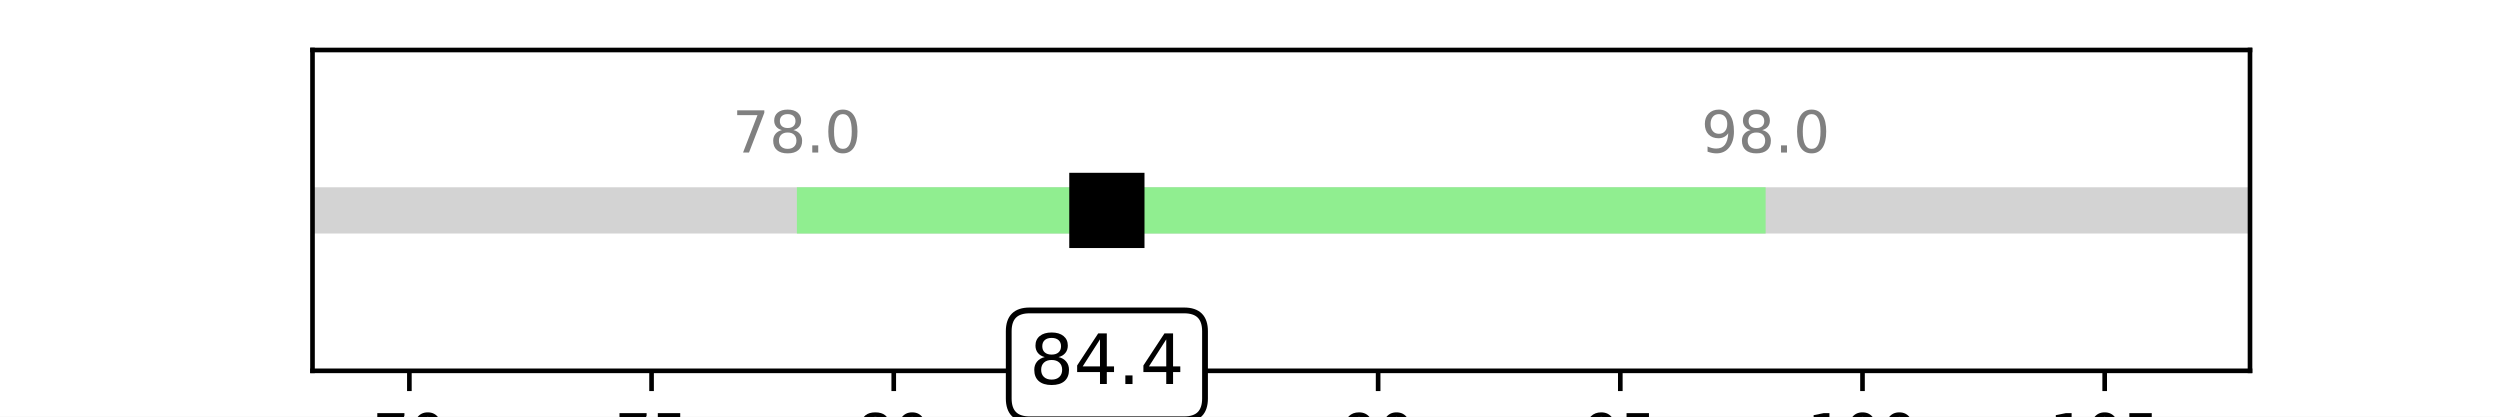
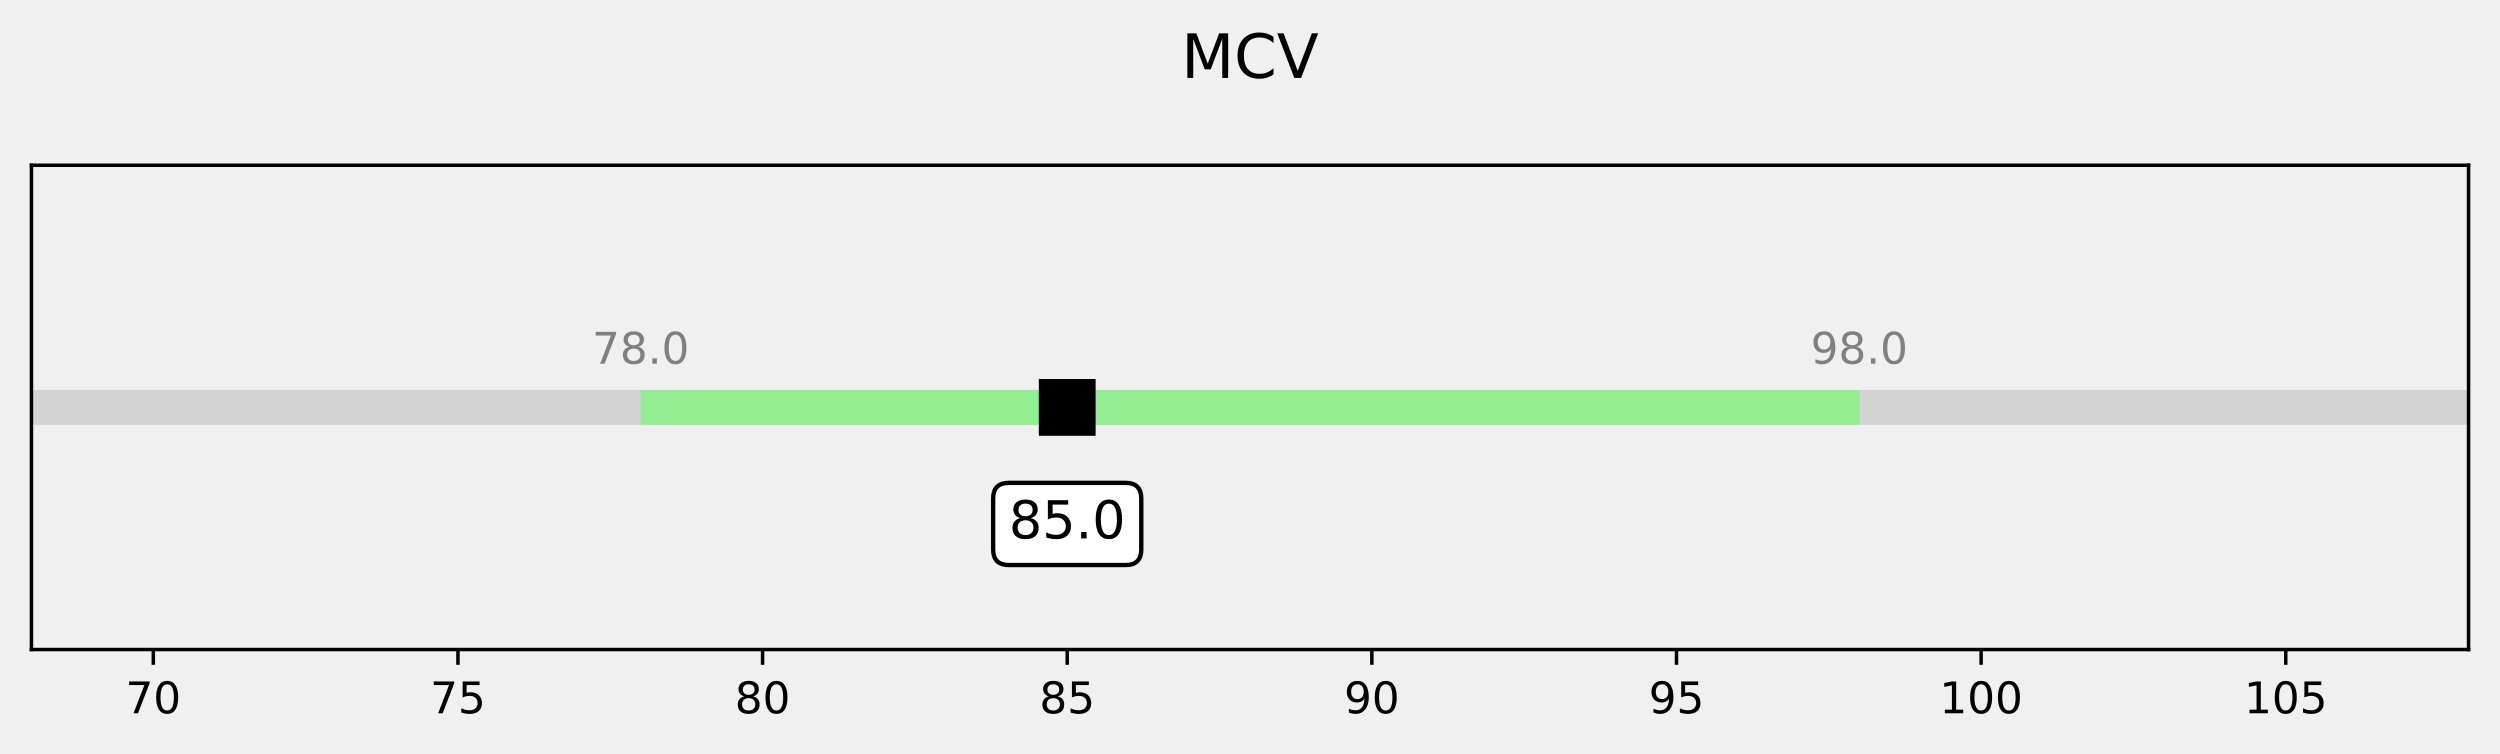
- <svg xmlns="http://www.w3.org/2000/svg" xmlns:xlink="http://www.w3.org/1999/xlink" width="432pt" height="72pt" viewBox="0 0 432 72" version="1.1">
+ <svg xmlns="http://www.w3.org/2000/svg" xmlns:xlink="http://www.w3.org/1999/xlink" width="572.4pt" height="172.596pt" viewBox="0 0 572.4 172.596" version="1.1">
  <defs>
    <style type="text/css">*{stroke-linejoin: round; stroke-linecap: butt}</style>
  </defs>
  <g id="figure_1">
    <g id="patch_1">
-       <path d="M 0 72  L 432 72  L 432 0  L 0 0  z " style="fill: #ffffff" />
+       <path d="M 0 172.596  L 572.4 172.596  L 572.4 0  L 0 0  L 0 172.596  z " style="fill: none" />
    </g>
    <g id="axes_1">
      <g id="patch_2">
-         <path d="M 54 64.08  L 388.8 64.08  L 388.8 8.64  L 54 8.64  z " style="fill: #ffffff" />
+         <path d="M 7.2 148.718  L 565.2 148.718  L 565.2 37.838  L 7.2 37.838  L 7.2 148.718  z " style="fill: none" />
      </g>
      <g id="matplotlib.axis_1">
        <g id="xtick_1">
          <g id="line2d_1">
            <defs>
-               <path id="m2a08cc350e" d="M 0 0  L 0 3.5  " style="stroke: #000000; stroke-width: 0.8" />
+               <path id="mccab6e743c" d="M 0 0  L 0 3.5  " style="stroke: #000000; stroke-width: 0.8" />
            </defs>
            <g>
-               <use xlink:href="#m2a08cc350e" x="70.74" y="64.08" style="stroke: #000000; stroke-width: 0.8" />
+               <use xlink:href="#mccab6e743c" x="35.1" y="148.718" style="stroke: #000000; stroke-width: 0.8" />
            </g>
          </g>
          <g id="text_1">
-             <g transform="translate(64.3775 78.67844) scale(0.1 -0.1)">
+             <g transform="translate(28.7375 163.3162) scale(0.1 -0.1)">
              <defs>
                <path id="DejaVuSans-37" d="M 525 4666  L 3525 4666  L 3525 4397  L 1831 0  L 1172 0  L 2766 4134  L 525 4134  L 525 4666  z " transform="scale(0.015625)" />
                <path id="DejaVuSans-30" d="M 2034 4250  Q 1547 4250 1301 3770  Q 1056 3291 1056 2328  Q 1056 1369 1301 889  Q 1547 409 2034 409  Q 2525 409 2770 889  Q 3016 1369 3016 2328  Q 3016 3291 2770 3770  Q 2525 4250 2034 4250  z M 2034 4750  Q 2819 4750 3233 4129  Q 3647 3509 3647 2328  Q 3647 1150 3233 529  Q 2819 -91 2034 -91  Q 1250 -91 836 529  Q 422 1150 422 2328  Q 422 3509 836 4129  Q 1250 4750 2034 4750  z " transform="scale(0.015625)" />
              </defs>
              <use xlink:href="#DejaVuSans-37" />
              <use xlink:href="#DejaVuSans-30" x="63.623" />
            </g>
          </g>
        </g>
        <g id="xtick_2">
          <g id="line2d_2">
            <g>
-               <use xlink:href="#m2a08cc350e" x="112.59" y="64.08" style="stroke: #000000; stroke-width: 0.8" />
+               <use xlink:href="#mccab6e743c" x="104.85" y="148.718" style="stroke: #000000; stroke-width: 0.8" />
            </g>
          </g>
          <g id="text_2">
-             <g transform="translate(106.2275 78.67844) scale(0.1 -0.1)">
+             <g transform="translate(98.4875 163.3162) scale(0.1 -0.1)">
              <defs>
                <path id="DejaVuSans-35" d="M 691 4666  L 3169 4666  L 3169 4134  L 1269 4134  L 1269 2991  Q 1406 3038 1543 3061  Q 1681 3084 1819 3084  Q 2600 3084 3056 2656  Q 3513 2228 3513 1497  Q 3513 744 3044 326  Q 2575 -91 1722 -91  Q 1428 -91 1123 -41  Q 819 9 494 109  L 494 744  Q 775 591 1075 516  Q 1375 441 1709 441  Q 2250 441 2565 725  Q 2881 1009 2881 1497  Q 2881 1984 2565 2268  Q 2250 2553 1709 2553  Q 1456 2553 1204 2497  Q 953 2441 691 2322  L 691 4666  z " transform="scale(0.015625)" />
              </defs>
              <use xlink:href="#DejaVuSans-37" />
              <use xlink:href="#DejaVuSans-35" x="63.623" />
            </g>
          </g>
        </g>
        <g id="xtick_3">
          <g id="line2d_3">
            <g>
-               <use xlink:href="#m2a08cc350e" x="154.44" y="64.08" style="stroke: #000000; stroke-width: 0.8" />
+               <use xlink:href="#mccab6e743c" x="174.6" y="148.718" style="stroke: #000000; stroke-width: 0.8" />
            </g>
          </g>
          <g id="text_3">
-             <g transform="translate(148.0775 78.67844) scale(0.1 -0.1)">
+             <g transform="translate(168.2375 163.3162) scale(0.1 -0.1)">
              <defs>
                <path id="DejaVuSans-38" d="M 2034 2216  Q 1584 2216 1326 1975  Q 1069 1734 1069 1313  Q 1069 891 1326 650  Q 1584 409 2034 409  Q 2484 409 2743 651  Q 3003 894 3003 1313  Q 3003 1734 2745 1975  Q 2488 2216 2034 2216  z M 1403 2484  Q 997 2584 770 2862  Q 544 3141 544 3541  Q 544 4100 942 4425  Q 1341 4750 2034 4750  Q 2731 4750 3128 4425  Q 3525 4100 3525 3541  Q 3525 3141 3298 2862  Q 3072 2584 2669 2484  Q 3125 2378 3379 2068  Q 3634 1759 3634 1313  Q 3634 634 3220 271  Q 2806 -91 2034 -91  Q 1263 -91 848 271  Q 434 634 434 1313  Q 434 1759 690 2068  Q 947 2378 1403 2484  z M 1172 3481  Q 1172 3119 1398 2916  Q 1625 2713 2034 2713  Q 2441 2713 2670 2916  Q 2900 3119 2900 3481  Q 2900 3844 2670 4047  Q 2441 4250 2034 4250  Q 1625 4250 1398 4047  Q 1172 3844 1172 3481  z " transform="scale(0.015625)" />
              </defs>
              <use xlink:href="#DejaVuSans-38" />
              <use xlink:href="#DejaVuSans-30" x="63.623" />
            </g>
          </g>
        </g>
        <g id="xtick_4">
          <g id="line2d_4">
            <g>
-               <use xlink:href="#m2a08cc350e" x="196.29" y="64.08" style="stroke: #000000; stroke-width: 0.8" />
+               <use xlink:href="#mccab6e743c" x="244.35" y="148.718" style="stroke: #000000; stroke-width: 0.8" />
            </g>
          </g>
          <g id="text_4">
-             <g transform="translate(189.9275 78.67844) scale(0.1 -0.1)">
+             <g transform="translate(237.9875 163.3162) scale(0.1 -0.1)">
              <use xlink:href="#DejaVuSans-38" />
              <use xlink:href="#DejaVuSans-35" x="63.623" />
            </g>
          </g>
        </g>
        <g id="xtick_5">
          <g id="line2d_5">
            <g>
-               <use xlink:href="#m2a08cc350e" x="238.14" y="64.08" style="stroke: #000000; stroke-width: 0.8" />
+               <use xlink:href="#mccab6e743c" x="314.1" y="148.718" style="stroke: #000000; stroke-width: 0.8" />
            </g>
          </g>
          <g id="text_5">
-             <g transform="translate(231.7775 78.67844) scale(0.1 -0.1)">
+             <g transform="translate(307.7375 163.3162) scale(0.1 -0.1)">
              <defs>
                <path id="DejaVuSans-39" d="M 703 97  L 703 672  Q 941 559 1184 500  Q 1428 441 1663 441  Q 2288 441 2617 861  Q 2947 1281 2994 2138  Q 2813 1869 2534 1725  Q 2256 1581 1919 1581  Q 1219 1581 811 2004  Q 403 2428 403 3163  Q 403 3881 828 4315  Q 1253 4750 1959 4750  Q 2769 4750 3195 4129  Q 3622 3509 3622 2328  Q 3622 1225 3098 567  Q 2575 -91 1691 -91  Q 1453 -91 1209 -44  Q 966 3 703 97  z M 1959 2075  Q 2384 2075 2632 2365  Q 2881 2656 2881 3163  Q 2881 3666 2632 3958  Q 2384 4250 1959 4250  Q 1534 4250 1286 3958  Q 1038 3666 1038 3163  Q 1038 2656 1286 2365  Q 1534 2075 1959 2075  z " transform="scale(0.015625)" />
              </defs>
              <use xlink:href="#DejaVuSans-39" />
              <use xlink:href="#DejaVuSans-30" x="63.623" />
            </g>
          </g>
        </g>
        <g id="xtick_6">
          <g id="line2d_6">
            <g>
-               <use xlink:href="#m2a08cc350e" x="279.99" y="64.08" style="stroke: #000000; stroke-width: 0.8" />
+               <use xlink:href="#mccab6e743c" x="383.85" y="148.718" style="stroke: #000000; stroke-width: 0.8" />
            </g>
          </g>
          <g id="text_6">
-             <g transform="translate(273.6275 78.67844) scale(0.1 -0.1)">
+             <g transform="translate(377.4875 163.3162) scale(0.1 -0.1)">
              <use xlink:href="#DejaVuSans-39" />
              <use xlink:href="#DejaVuSans-35" x="63.623" />
            </g>
          </g>
        </g>
        <g id="xtick_7">
          <g id="line2d_7">
            <g>
-               <use xlink:href="#m2a08cc350e" x="321.84" y="64.08" style="stroke: #000000; stroke-width: 0.8" />
+               <use xlink:href="#mccab6e743c" x="453.6" y="148.718" style="stroke: #000000; stroke-width: 0.8" />
            </g>
          </g>
          <g id="text_7">
-             <g transform="translate(312.2962 78.67844) scale(0.1 -0.1)">
+             <g transform="translate(444.0562 163.3162) scale(0.1 -0.1)">
              <defs>
                <path id="DejaVuSans-31" d="M 794 531  L 1825 531  L 1825 4091  L 703 3866  L 703 4441  L 1819 4666  L 2450 4666  L 2450 531  L 3481 531  L 3481 0  L 794 0  L 794 531  z " transform="scale(0.015625)" />
              </defs>
              <use xlink:href="#DejaVuSans-31" />
              <use xlink:href="#DejaVuSans-30" x="63.623" />
              <use xlink:href="#DejaVuSans-30" x="127.246" />
            </g>
          </g>
        </g>
        <g id="xtick_8">
          <g id="line2d_8">
            <g>
-               <use xlink:href="#m2a08cc350e" x="363.69" y="64.08" style="stroke: #000000; stroke-width: 0.8" />
+               <use xlink:href="#mccab6e743c" x="523.35" y="148.718" style="stroke: #000000; stroke-width: 0.8" />
            </g>
          </g>
          <g id="text_8">
-             <g transform="translate(354.1463 78.67844) scale(0.1 -0.1)">
+             <g transform="translate(513.8062 163.3162) scale(0.1 -0.1)">
              <use xlink:href="#DejaVuSans-31" />
              <use xlink:href="#DejaVuSans-30" x="63.623" />
              <use xlink:href="#DejaVuSans-35" x="127.246" />
            </g>
          </g>
        </g>
      </g>
      <g id="matplotlib.axis_2" />
      <g id="LineCollection_1">
-         <path d="M 54 36.36  L 388.8 36.36  " clip-path="url(#pa494d58de3)" style="fill: none; stroke: #d3d3d3; stroke-width: 8" />
+         <path d="M 7.2 93.278  L 565.2 93.278  " clip-path="url(#p12bedb106c)" style="fill: none; stroke: #d3d3d3; stroke-width: 8" />
      </g>
      <g id="LineCollection_2">
-         <path d="M 137.7 36.36  L 305.1 36.36  " clip-path="url(#pa494d58de3)" style="fill: none; stroke: #90ee90; stroke-width: 8" />
+         <path d="M 146.7 93.278  L 425.7 93.278  " clip-path="url(#p12bedb106c)" style="fill: none; stroke: #90ee90; stroke-width: 8" />
      </g>
      <g id="line2d_9">
        <defs>
-           <path id="m59b043fc54" d="M -6 6  L 6 6  L 6 -6  L -6 -6  z " style="stroke: #000000; stroke-linejoin: miter" />
+           <path id="me4e6ca2cf7" d="M -6 6  L 6 6  L 6 -6  L -6 -6  z " style="stroke: #000000; stroke-linejoin: miter" />
        </defs>
-         <g clip-path="url(#pa494d58de3)">
-           <use xlink:href="#m59b043fc54" x="191.268" y="36.36" style="stroke: #000000; stroke-linejoin: miter" />
+         <g clip-path="url(#p12bedb106c)">
+           <use xlink:href="#me4e6ca2cf7" x="244.35" y="93.278" style="stroke: #000000; stroke-linejoin: miter" />
        </g>
      </g>
      <g id="patch_3">
-         <path d="M 54 64.08  L 54 8.64  " style="fill: none; stroke: #000000; stroke-width: 0.8; stroke-linejoin: miter; stroke-linecap: square" />
+         <path d="M 7.2 148.718  L 7.2 37.838  " style="fill: none; stroke: #000000; stroke-width: 0.8; stroke-linejoin: miter; stroke-linecap: square" />
      </g>
      <g id="patch_4">
-         <path d="M 388.8 64.08  L 388.8 8.64  " style="fill: none; stroke: #000000; stroke-width: 0.8; stroke-linejoin: miter; stroke-linecap: square" />
+         <path d="M 565.2 148.718  L 565.2 37.838  " style="fill: none; stroke: #000000; stroke-width: 0.8; stroke-linejoin: miter; stroke-linecap: square" />
      </g>
      <g id="patch_5">
-         <path d="M 54 64.08  L 388.8 64.08  " style="fill: none; stroke: #000000; stroke-width: 0.8; stroke-linejoin: miter; stroke-linecap: square" />
+         <path d="M 7.2 148.718  L 565.2 148.718  " style="fill: none; stroke: #000000; stroke-width: 0.8; stroke-linejoin: miter; stroke-linecap: square" />
      </g>
      <g id="patch_6">
-         <path d="M 54 8.64  L 388.8 8.64  " style="fill: none; stroke: #000000; stroke-width: 0.8; stroke-linejoin: miter; stroke-linecap: square" />
+         <path d="M 7.2 37.838  L 565.2 37.838  " style="fill: none; stroke: #000000; stroke-width: 0.8; stroke-linejoin: miter; stroke-linecap: square" />
      </g>
      <g id="text_9">
        <g id="patch_7">
-           <path d="M 177.909 72.456  L 204.627 72.456  Q 208.227 72.456 208.227 68.856  L 208.227 57.242  Q 208.227 53.642 204.627 53.642  L 177.909 53.642  Q 174.309 53.642 174.309 57.242  L 174.309 68.856  Q 174.309 72.456 177.909 72.456  z " style="fill: #ffffff; stroke: #000000; stroke-linejoin: miter" />
-         </g>
-         <g transform="translate(177.9086 66.36) scale(0.12 -0.12)">
+           <path d="M 230.991 129.373  L 257.709 129.373  Q 261.309 129.373 261.309 125.773  L 261.309 114.16  Q 261.309 110.56 257.709 110.56  L 230.991 110.56  Q 227.391 110.56 227.391 114.16  L 227.391 125.773  Q 227.391 129.373 230.991 129.373  z " style="fill: #ffffff; stroke: #000000; stroke-linejoin: miter" />
+         </g>
+         <g transform="translate(230.9906 123.2778) scale(0.12 -0.12)">
          <defs>
-             <path id="DejaVuSans-34" d="M 2419 4116  L 825 1625  L 2419 1625  L 2419 4116  z M 2253 4666  L 3047 4666  L 3047 1625  L 3713 1625  L 3713 1100  L 3047 1100  L 3047 0  L 2419 0  L 2419 1100  L 313 1100  L 313 1709  L 2253 4666  z " transform="scale(0.015625)" />
            <path id="DejaVuSans-2e" d="M 684 794  L 1344 794  L 1344 0  L 684 0  L 684 794  z " transform="scale(0.015625)" />
          </defs>
          <use xlink:href="#DejaVuSans-38" />
-           <use xlink:href="#DejaVuSans-34" x="63.623" />
+           <use xlink:href="#DejaVuSans-35" x="63.623" />
          <use xlink:href="#DejaVuSans-2e" x="127.246" />
-           <use xlink:href="#DejaVuSans-34" x="159.033" />
+           <use xlink:href="#DejaVuSans-30" x="159.033" />
        </g>
      </g>
      <g id="text_10">
-         <g style="fill: #808080" transform="translate(126.5672 26.36) scale(0.1 -0.1)">
+         <g style="fill: #808080" transform="translate(135.5672 83.27781) scale(0.1 -0.1)">
          <use xlink:href="#DejaVuSans-37" />
          <use xlink:href="#DejaVuSans-38" x="63.623" />
          <use xlink:href="#DejaVuSans-2e" x="127.246" />
          <use xlink:href="#DejaVuSans-30" x="159.033" />
        </g>
      </g>
      <g id="text_11">
-         <g style="fill: #808080" transform="translate(293.9672 26.36) scale(0.1 -0.1)">
+         <g style="fill: #808080" transform="translate(414.5672 83.27781) scale(0.1 -0.1)">
          <use xlink:href="#DejaVuSans-39" />
          <use xlink:href="#DejaVuSans-38" x="63.623" />
          <use xlink:href="#DejaVuSans-2e" x="127.246" />
          <use xlink:href="#DejaVuSans-30" x="159.033" />
        </g>
      </g>
      <g id="text_12">
-         <g transform="translate(205.6839 -11.36) scale(0.14 -0.14)">
+         <g transform="translate(270.4839 17.83781) scale(0.14 -0.14)">
          <defs>
            <path id="DejaVuSans-4d" d="M 628 4666  L 1569 4666  L 2759 1491  L 3956 4666  L 4897 4666  L 4897 0  L 4281 0  L 4281 4097  L 3078 897  L 2444 897  L 1241 4097  L 1241 0  L 628 0  L 628 4666  z " transform="scale(0.015625)" />
            <path id="DejaVuSans-43" d="M 4122 4306  L 4122 3641  Q 3803 3938 3442 4084  Q 3081 4231 2675 4231  Q 1875 4231 1450 3742  Q 1025 3253 1025 2328  Q 1025 1406 1450 917  Q 1875 428 2675 428  Q 3081 428 3442 575  Q 3803 722 4122 1019  L 4122 359  Q 3791 134 3420 21  Q 3050 -91 2638 -91  Q 1578 -91 968 557  Q 359 1206 359 2328  Q 359 3453 968 4101  Q 1578 4750 2638 4750  Q 3056 4750 3426 4639  Q 3797 4528 4122 4306  z " transform="scale(0.015625)" />
            <path id="DejaVuSans-56" d="M 1831 0  L 50 4666  L 709 4666  L 2188 738  L 3669 4666  L 4325 4666  L 2547 0  L 1831 0  z " transform="scale(0.015625)" />
          </defs>
          <use xlink:href="#DejaVuSans-4d" />
          <use xlink:href="#DejaVuSans-43" x="86.279" />
          <use xlink:href="#DejaVuSans-56" x="156.104" />
        </g>
      </g>
    </g>
  </g>
  <defs>
-     <clipPath id="pa494d58de3">
-       <rect x="54" y="8.64" width="334.8" height="55.44" />
+     <clipPath id="p12bedb106c">
+       <rect x="7.2" y="37.838" width="558" height="110.88" />
    </clipPath>
  </defs>
</svg>
